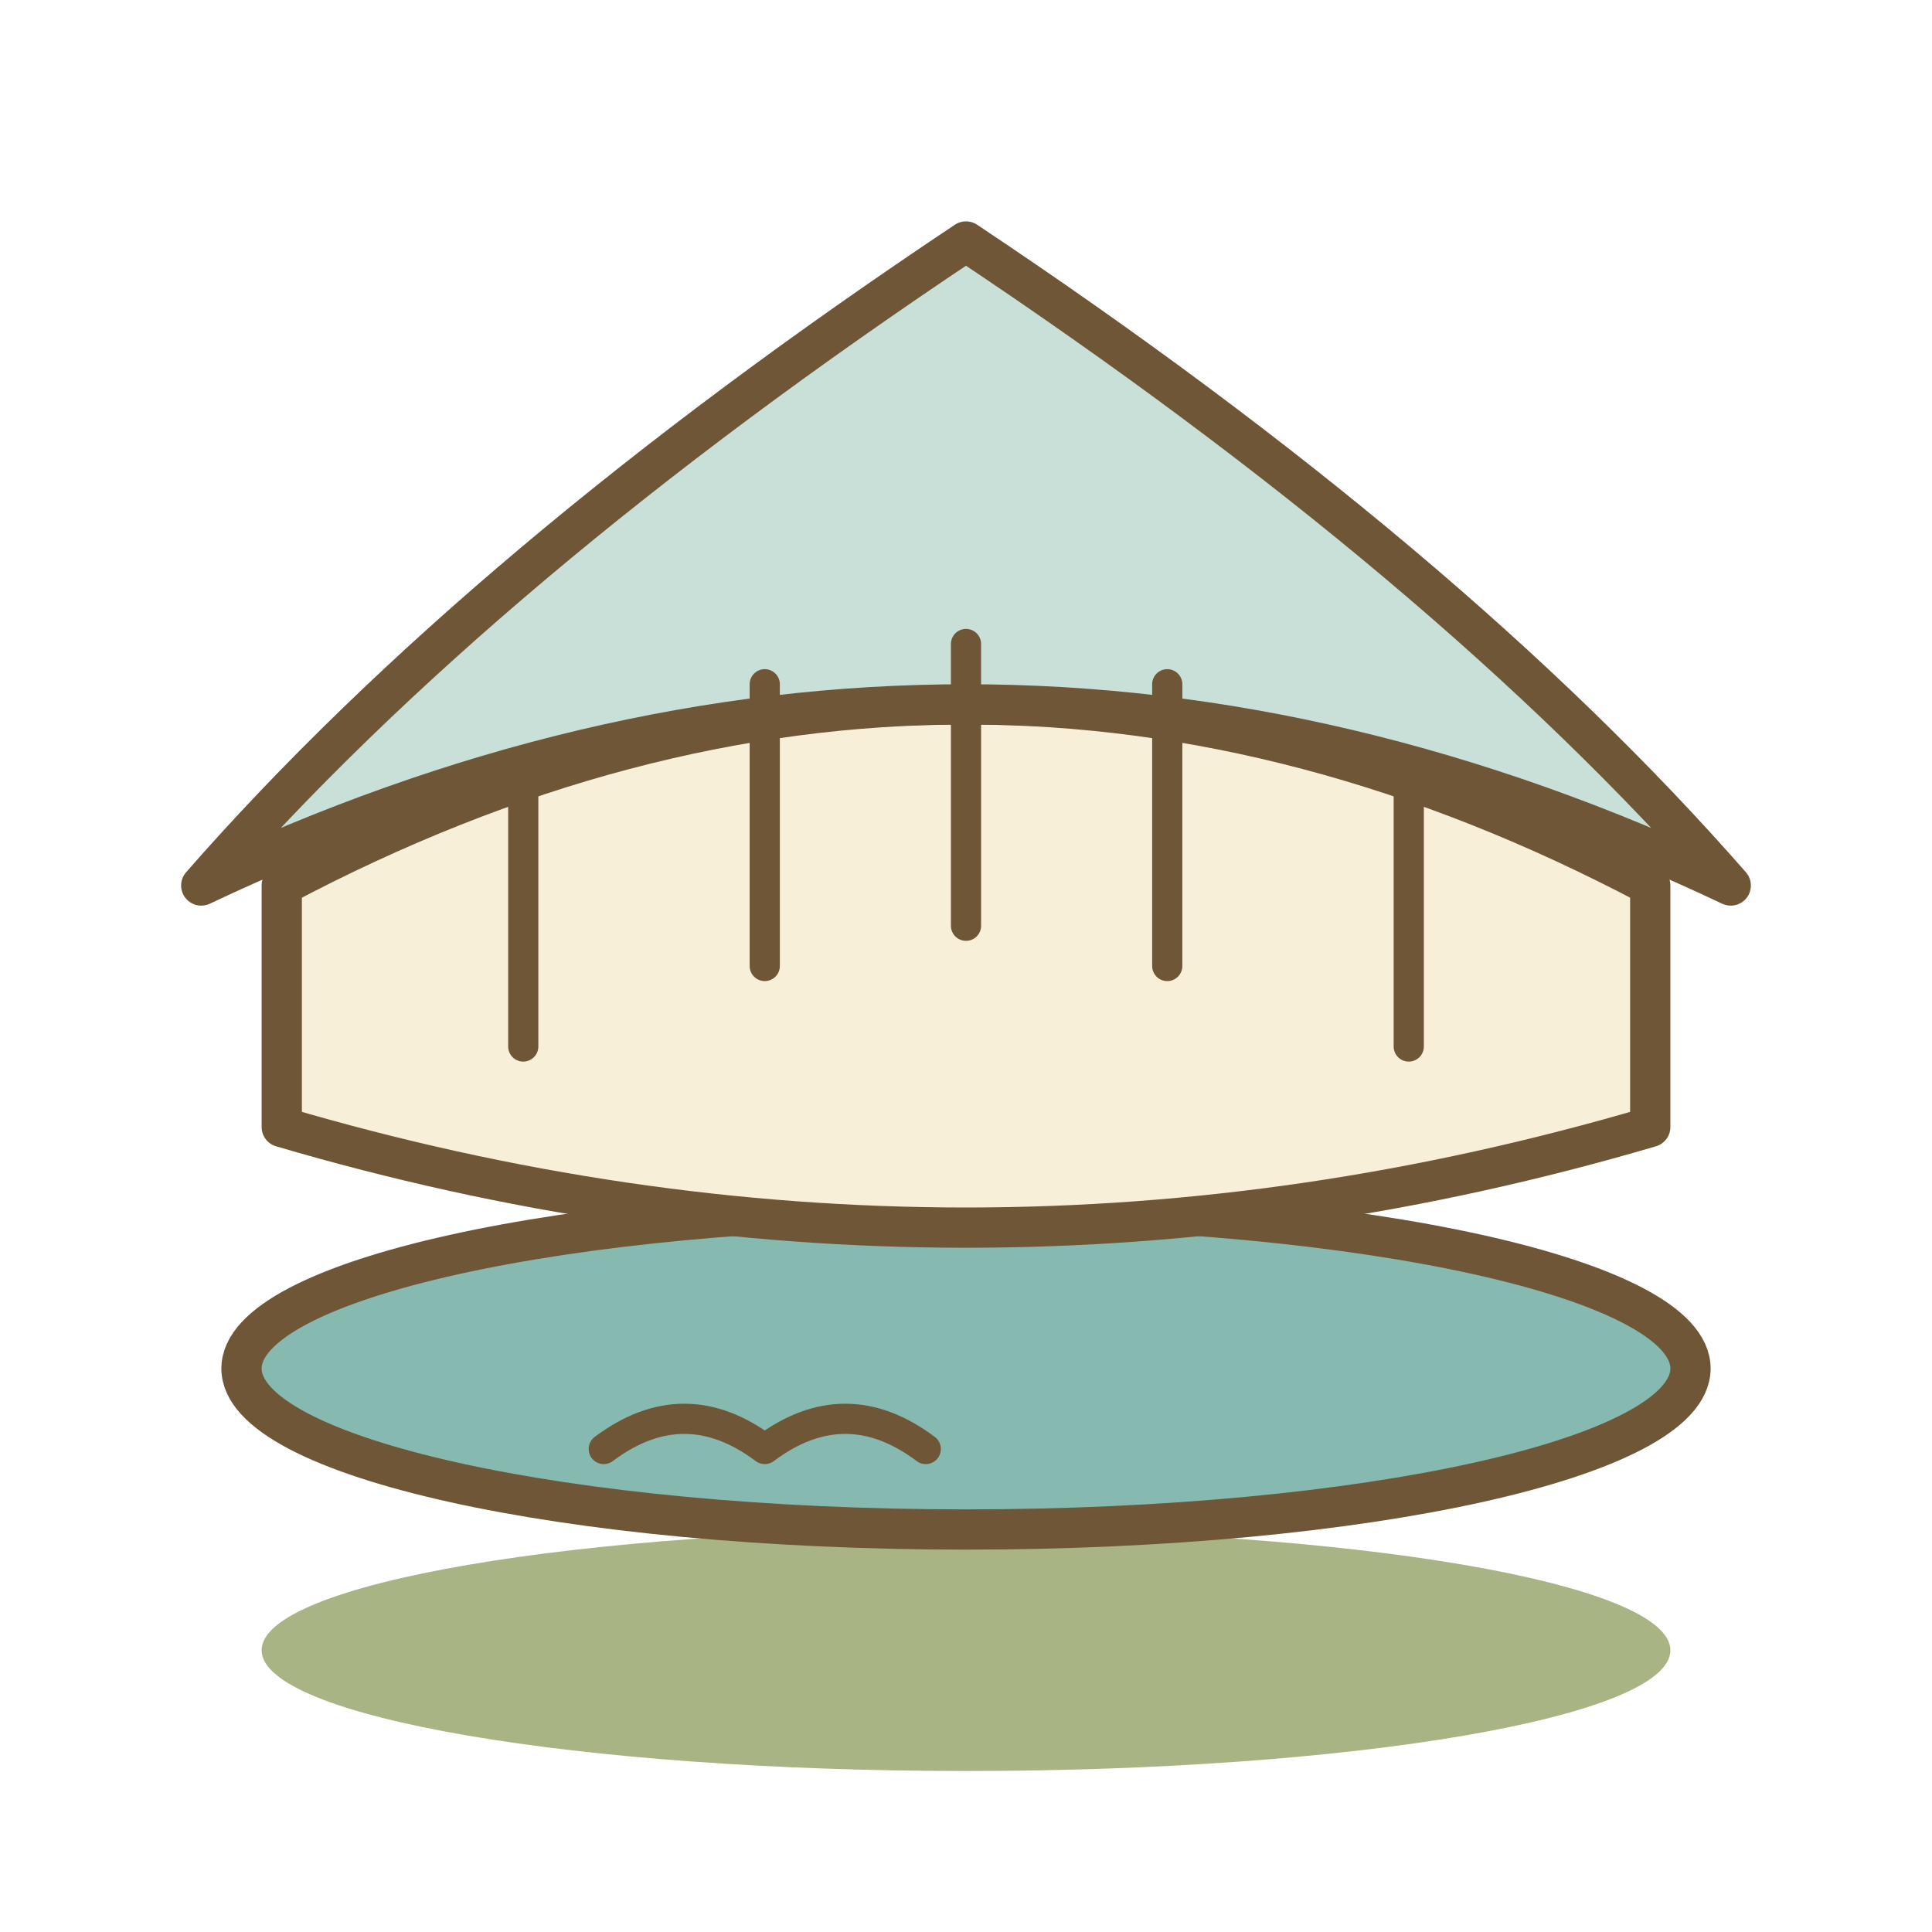
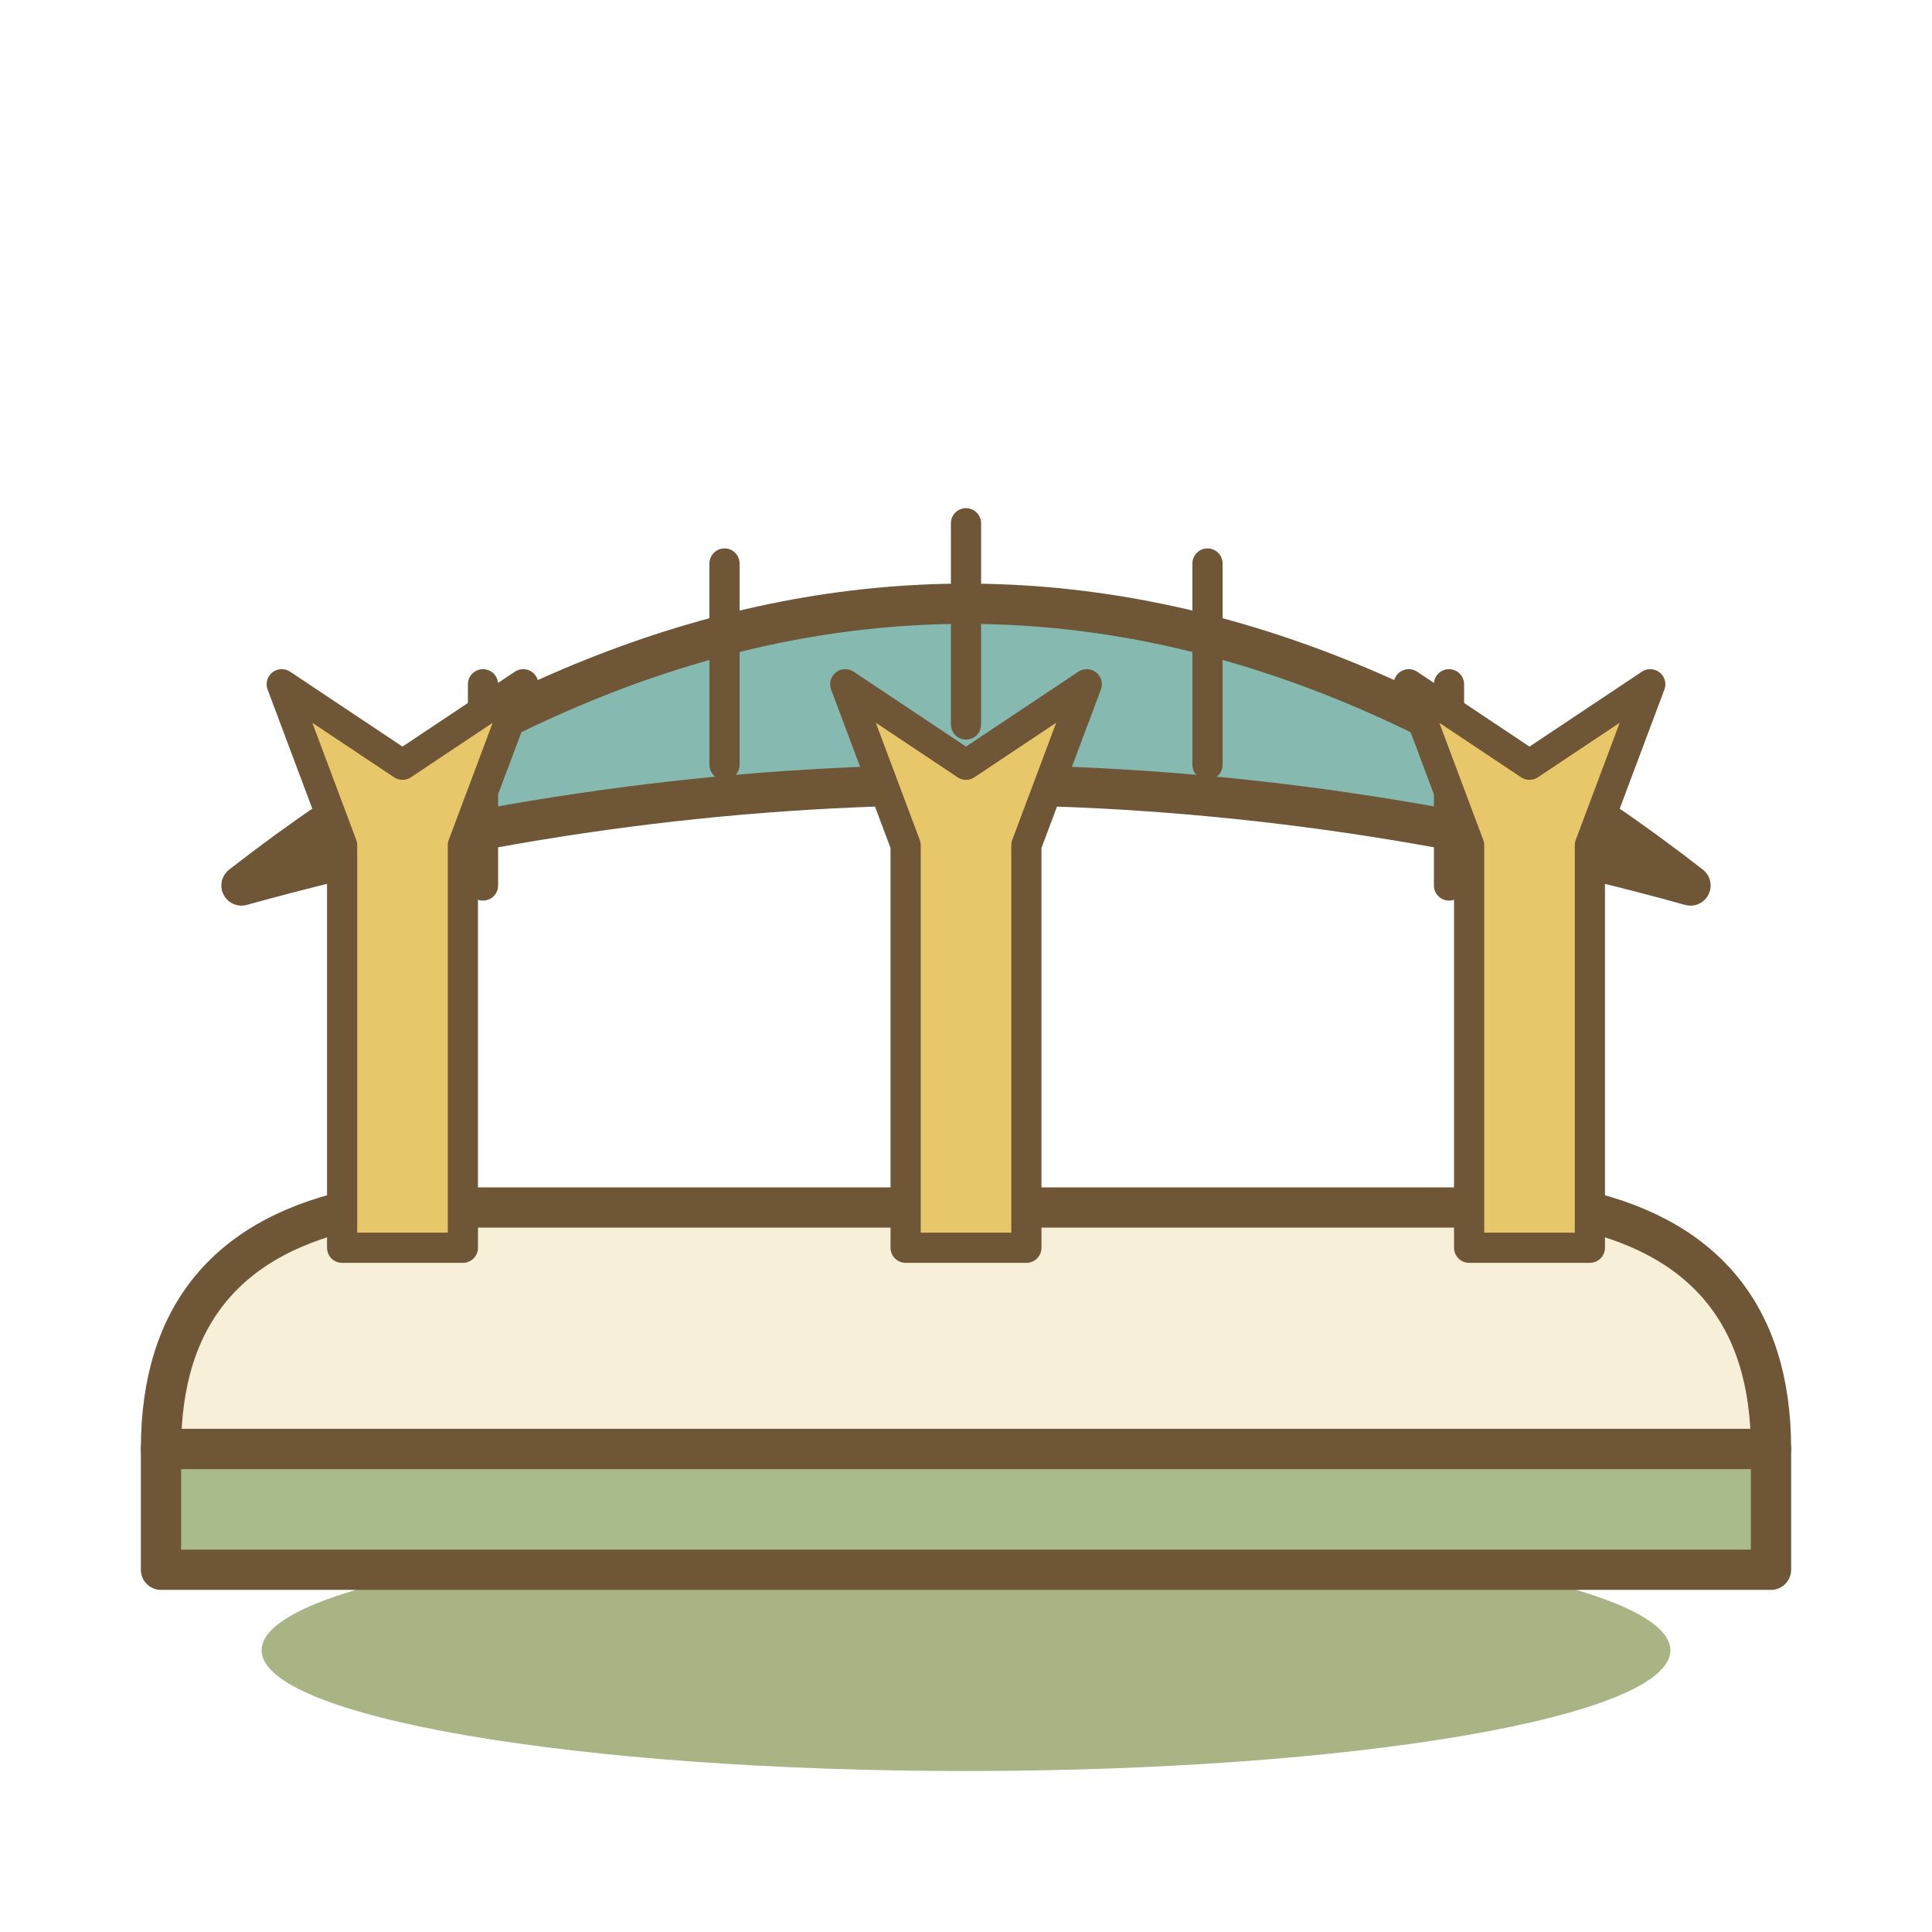
<svg xmlns="http://www.w3.org/2000/svg" width="96" height="96" viewBox="0 0 96 96">
  <g stroke-linecap="round" stroke-linejoin="round">
    <ellipse cx="48" cy="82" rx="35" ry="6" fill="#A8B483" />
-     <ellipse cx="48" cy="68" rx="36" ry="8" fill="#86B9B0" stroke="#6E5637" stroke-width="2" />
-     <path d="M14 56L14 44Q48 26 82 44L82 56Q48 66 14 56Z" fill="#F8EFD9" stroke="#6E5637" stroke-width="2" />
-     <path d="M10 44Q24 28 48 12Q72 28 86 44Q48 26 10 44Z" fill="#C9E0D8" stroke="#6E5637" stroke-width="2" />
-     <line x1="26" y1="38" x2="26" y2="52" stroke="#6E5637" stroke-width="1.5" />
-     <line x1="38" y1="34" x2="38" y2="48" stroke="#6E5637" stroke-width="1.5" />
-     <line x1="48" y1="32" x2="48" y2="46" stroke="#6E5637" stroke-width="1.5" />
-     <line x1="58" y1="34" x2="58" y2="48" stroke="#6E5637" stroke-width="1.5" />
-     <line x1="70" y1="38" x2="70" y2="52" stroke="#6E5637" stroke-width="1.5" />
-     <path d="M30 72Q34 69 38 72Q42 69 46 72" fill="none" stroke="#6E5637" stroke-width="1.5" />
+     <path d="M8 72Q8 62 18 60H78Q88 62 88 72Z" fill="#F8EFD9" stroke="#6E5637" stroke-width="2" />
+     <path d="M12 44Q48 16 84 44Q48 34 12 44Z" fill="#86B9B0" stroke="#6E5637" stroke-width="2" />
+     <path d="M24 34V44M36 28V38M48 26V36M60 28V38M72 34V44" fill="none" stroke="#6E5637" stroke-width="1.5" />
+     <path d="M17 62L17 42L14 34L20 38L26 34L23 42V62Z" fill="#E8C76B" stroke="#6E5637" stroke-width="1.5" />
+     <path d="M45 62L45 42L42 34L48 38L54 34L51 42V62Z" fill="#E8C76B" stroke="#6E5637" stroke-width="1.5" />
+     <path d="M73 62L73 42L70 34L76 38L82 34L79 42V62Z" fill="#E8C76B" stroke="#6E5637" stroke-width="1.5" />
+     <rect x="8" y="72" width="80" height="6" fill="#A9BA8D" stroke="#6E5637" stroke-width="2" />
  </g>
</svg>
